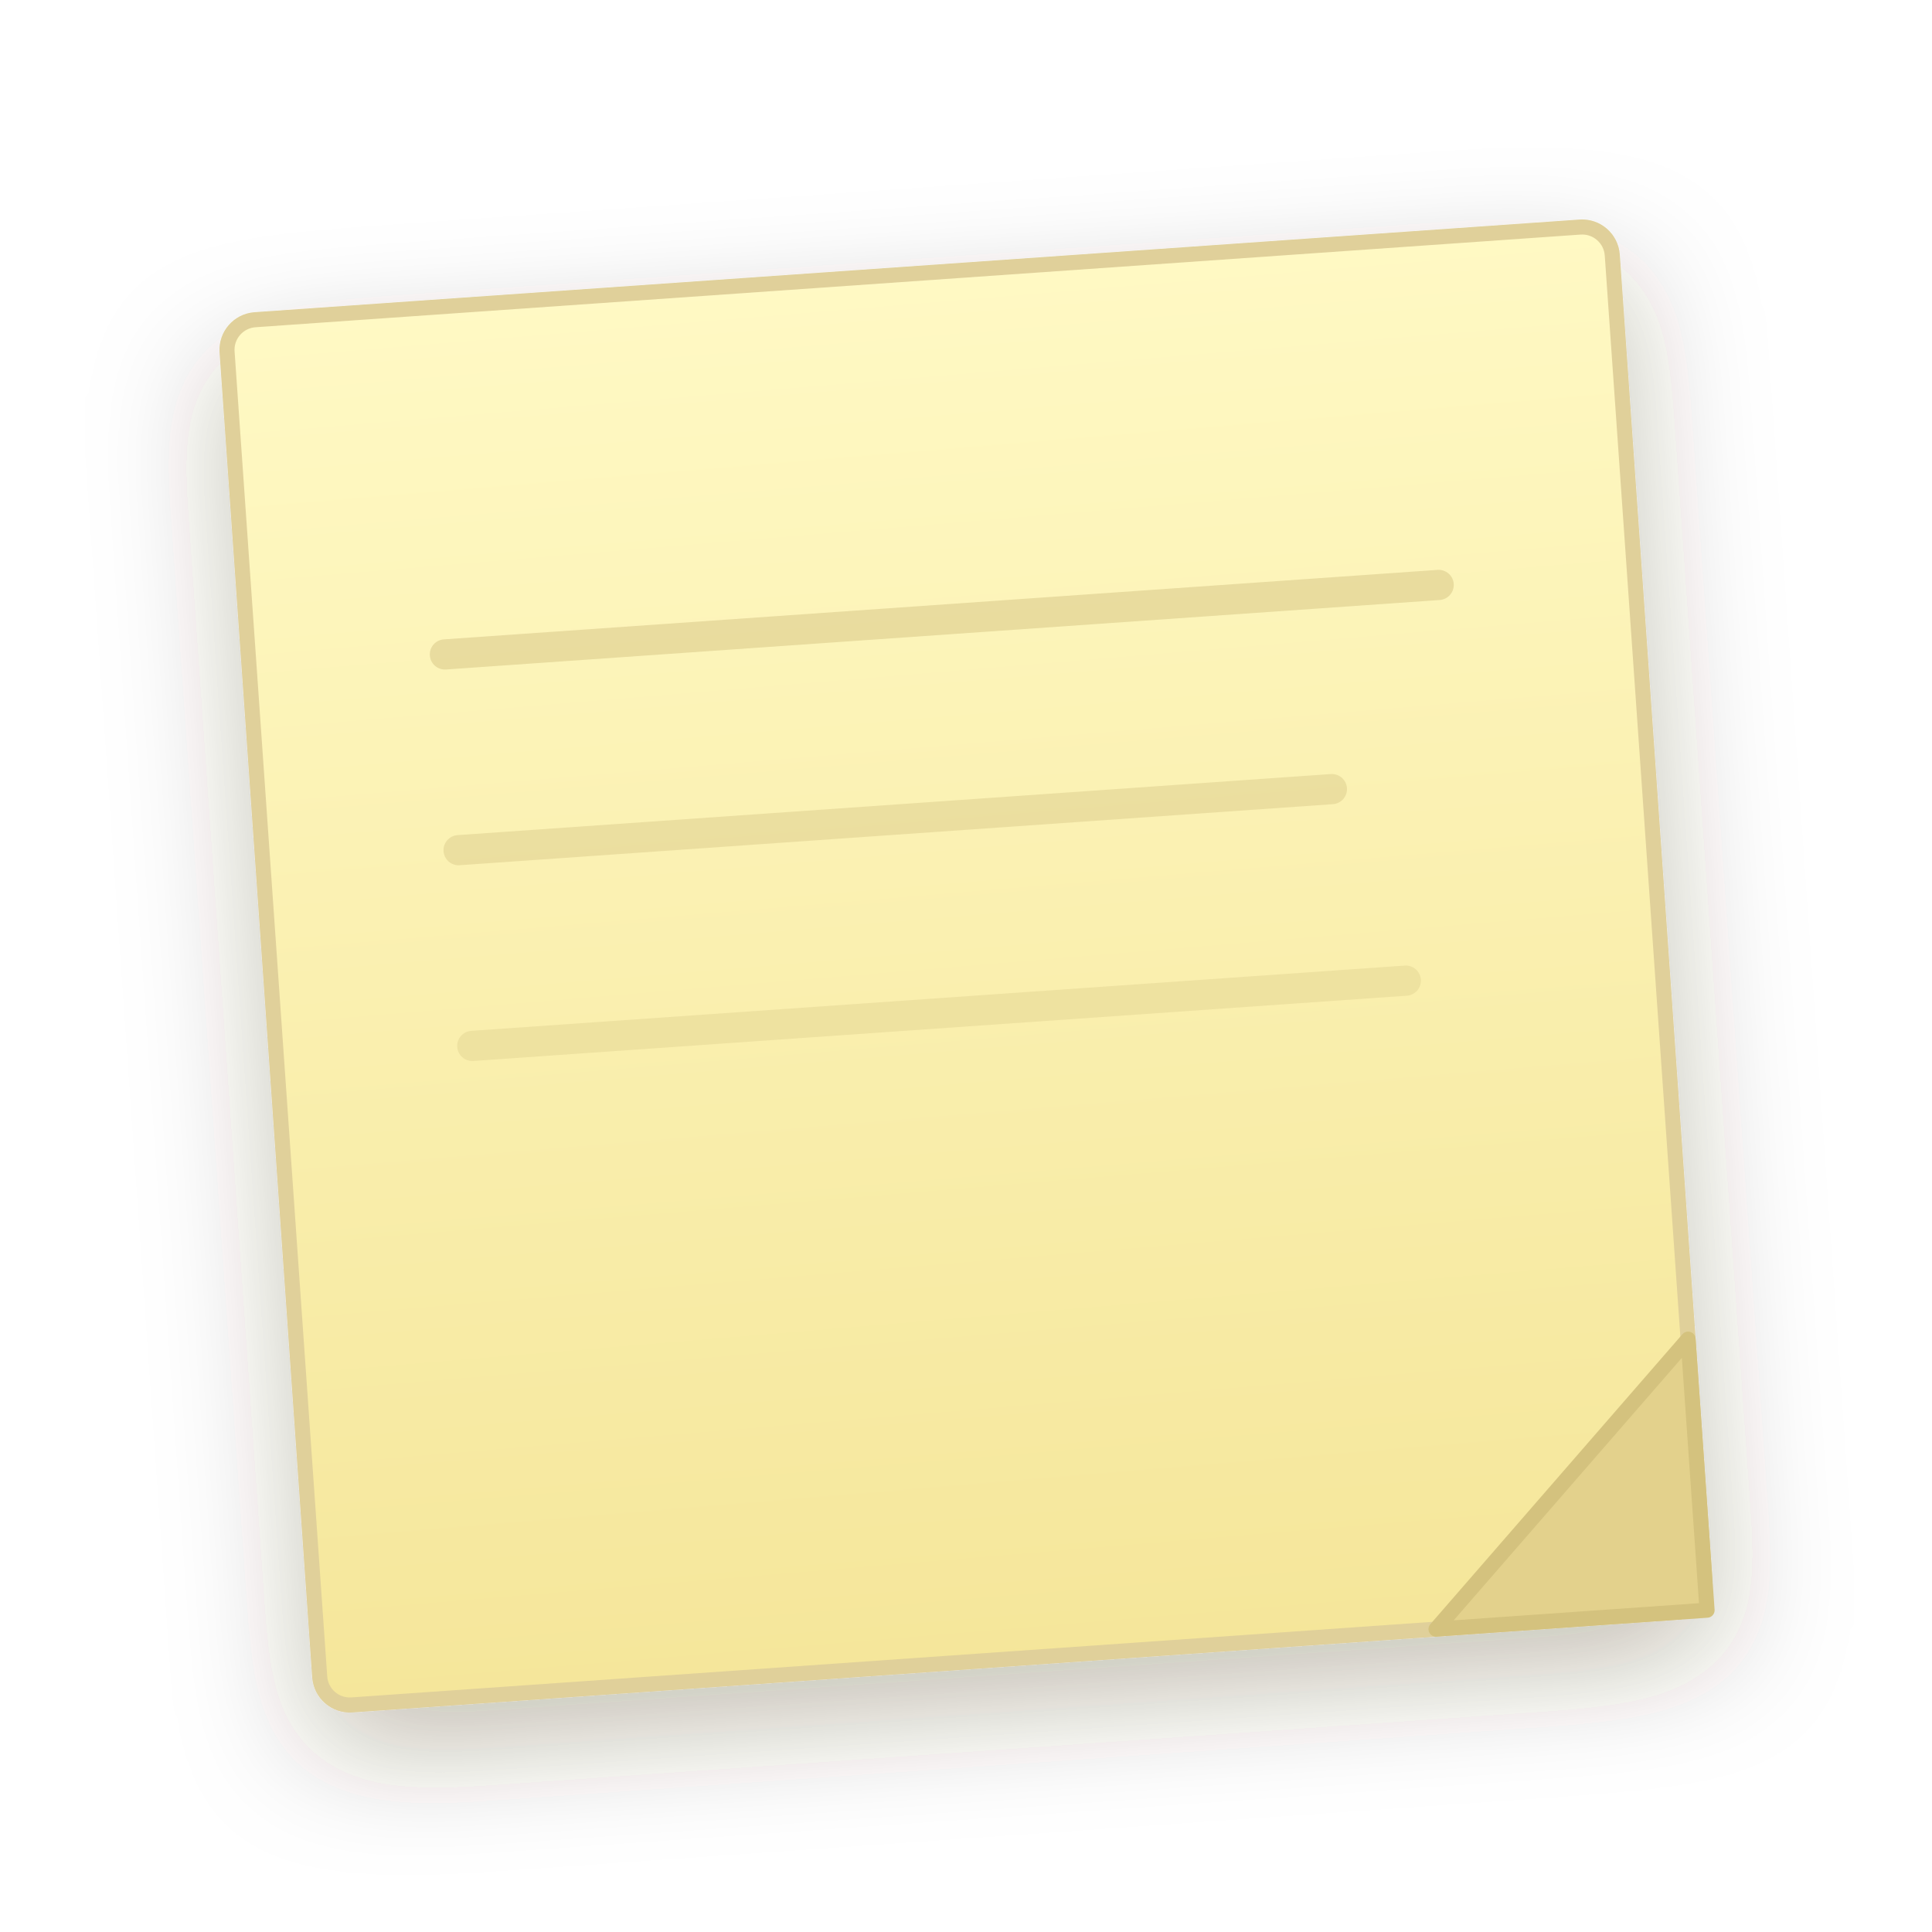
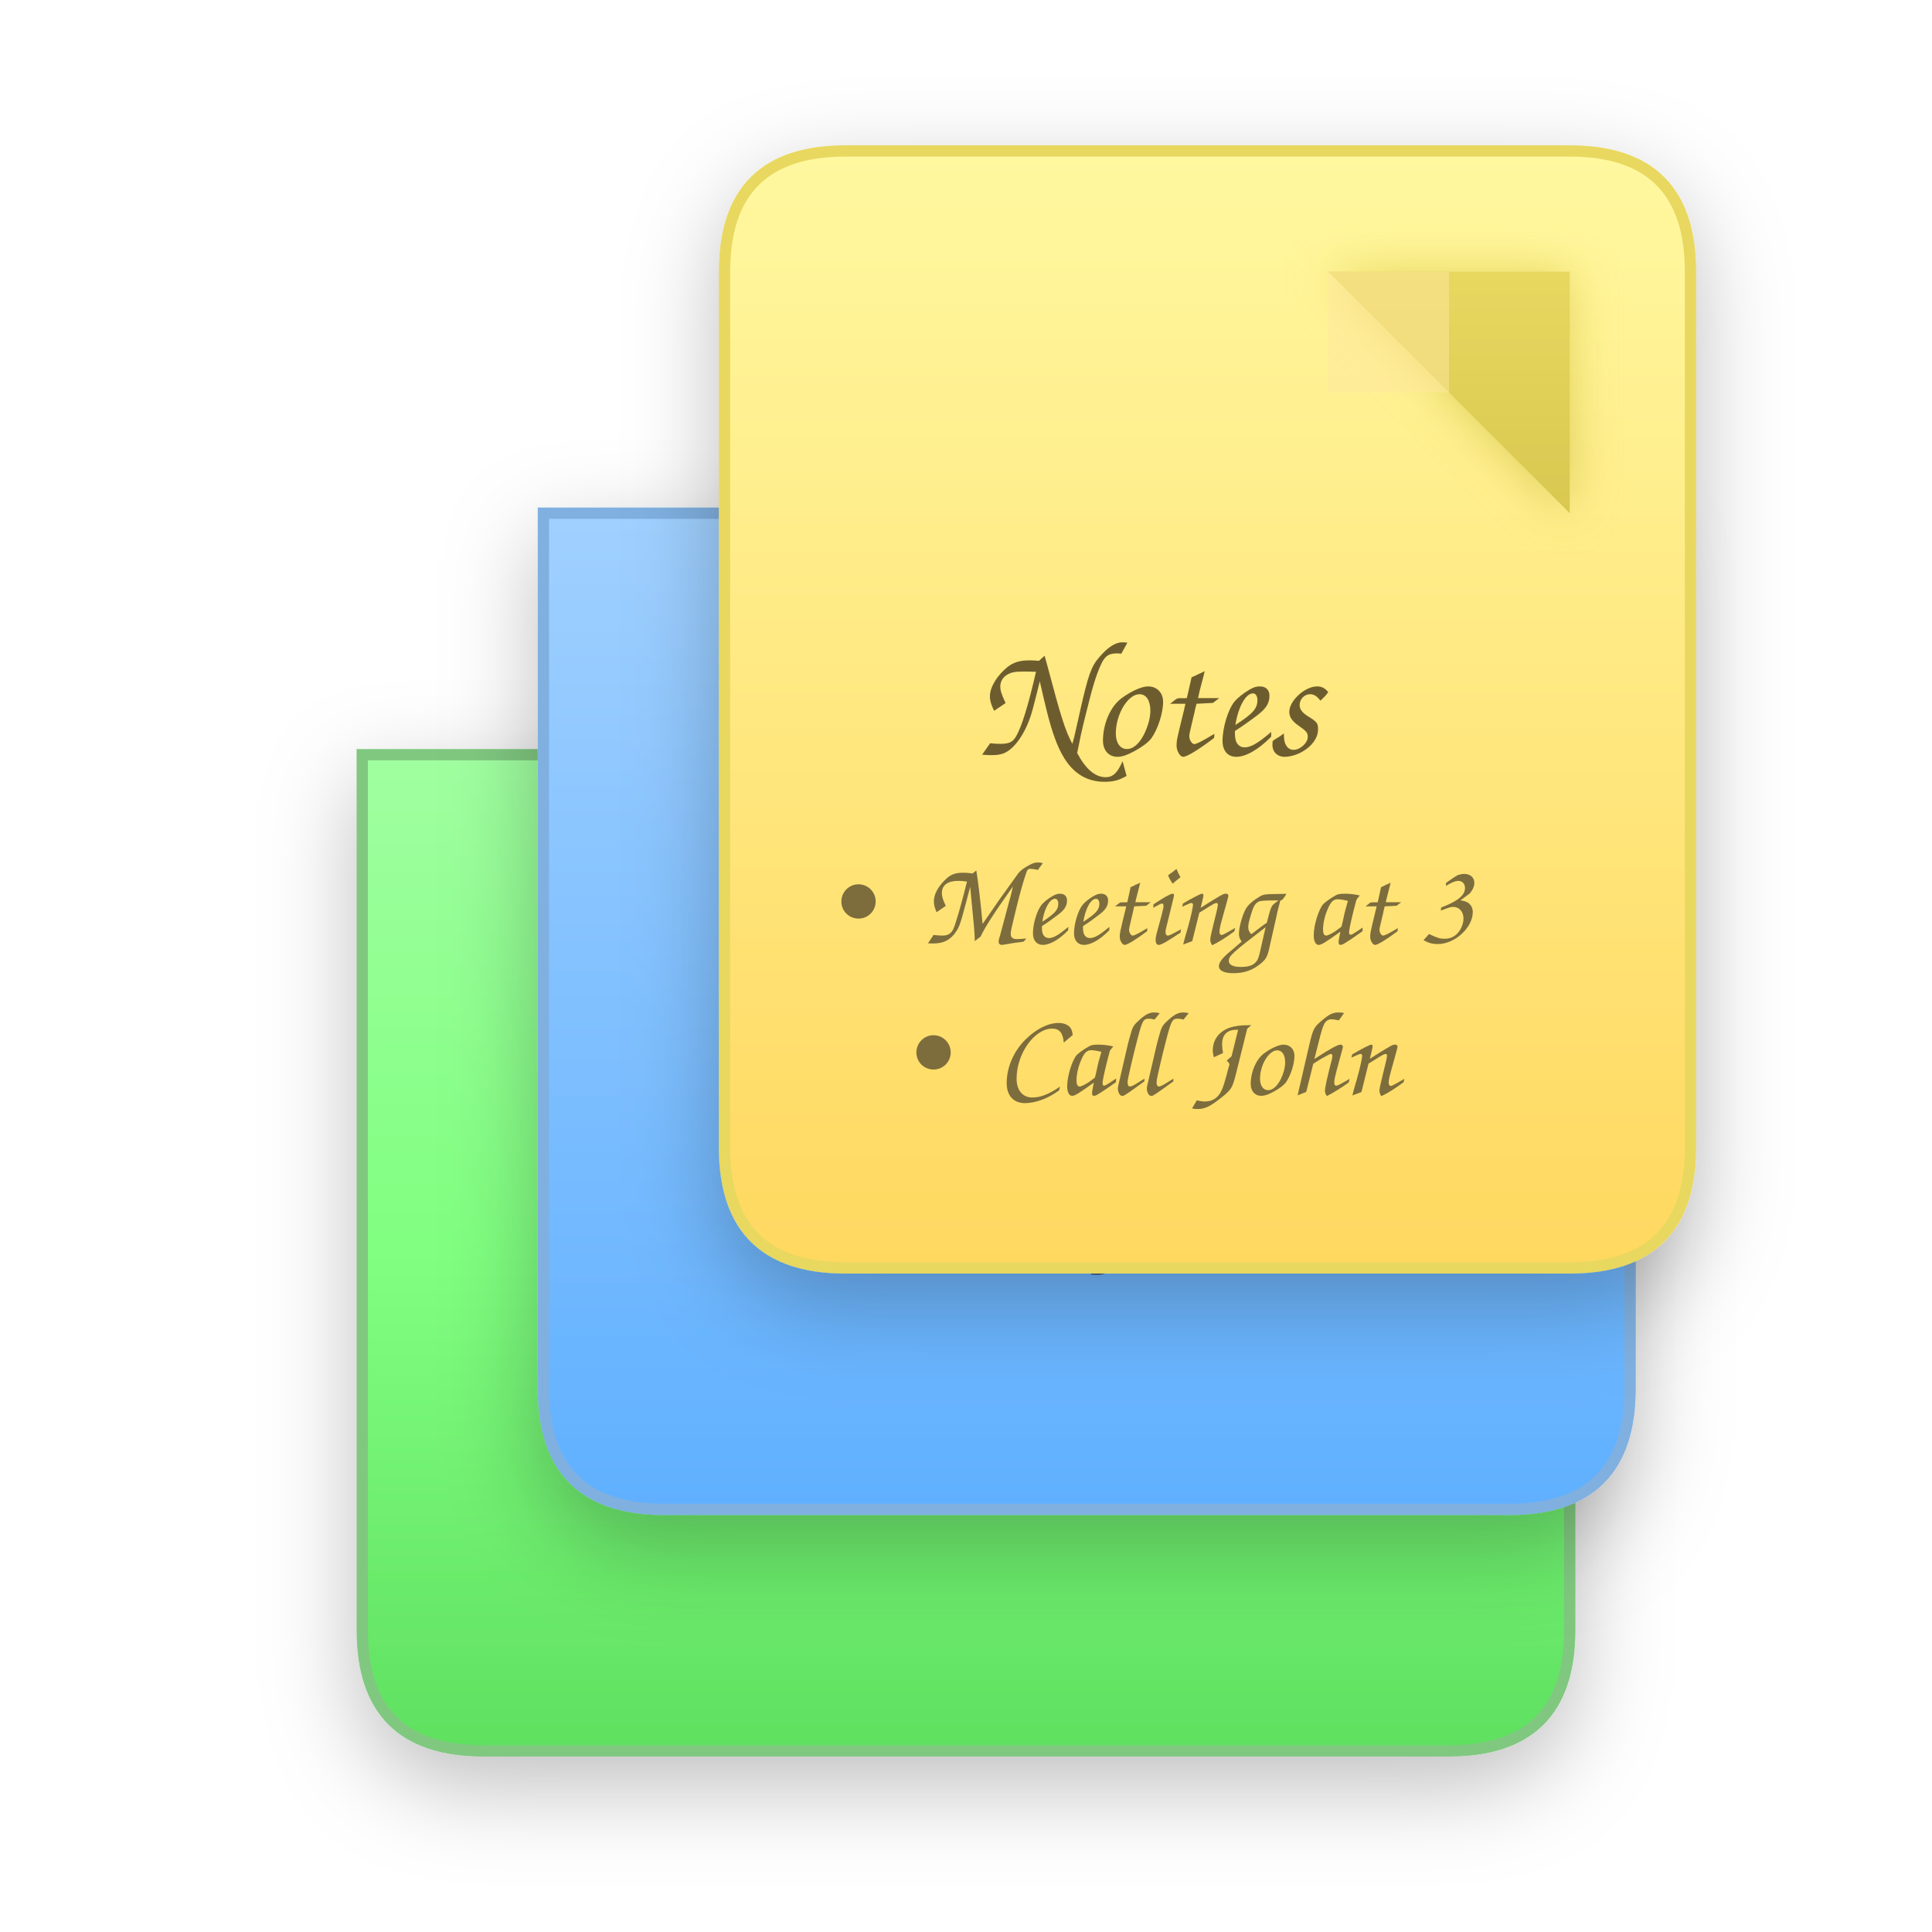
<svg xmlns="http://www.w3.org/2000/svg" width="256" height="256" viewBox="0 0 256 256">
  <defs>
-     <linearGradient id="paper" x1="0" y1="0" x2="0" y2="1">
-       <stop offset="0" stop-color="#fff9c4" />
-       <stop offset="1" stop-color="#f5e69a" />
+     <linearGradient id="noteYellow" x1="0%" y1="0%" x2="0%" y2="100%">
+       <stop offset="0%" style="stop-color:#FFF8A0;stop-opacity:1" />
+       <stop offset="50%" style="stop-color:#FFE880;stop-opacity:1" />
+       <stop offset="100%" style="stop-color:#FFD860;stop-opacity:1" />
+     </linearGradient>
+     <linearGradient id="noteEdge" x1="0%" y1="0%" x2="0%" y2="100%">
+       <stop offset="0%" style="stop-color:#E8D860;stop-opacity:1" />
+       <stop offset="100%" style="stop-color:#D8C850;stop-opacity:1" />
+     </linearGradient>
+     <linearGradient id="noteBlue" x1="0%" y1="0%" x2="0%" y2="100%">
+       <stop offset="0%" style="stop-color:#A0D0FF;stop-opacity:1" />
+       <stop offset="50%" style="stop-color:#80C0FF;stop-opacity:1" />
+       <stop offset="100%" style="stop-color:#60B0FF;stop-opacity:1" />
+     </linearGradient>
+     <linearGradient id="noteGreen" x1="0%" y1="0%" x2="0%" y2="100%">
+       <stop offset="0%" style="stop-color:#A0FFA0;stop-opacity:1" />
+       <stop offset="50%" style="stop-color:#80FF80;stop-opacity:1" />
+       <stop offset="100%" style="stop-color:#60E060;stop-opacity:1" />
    </linearGradient>
    <filter id="shadow" x="-20%" y="-20%" width="140%" height="140%">
-       <feDropShadow dx="0" dy="6" stdDeviation="8" flood-color="#3a3000" flood-opacity="0.28" />
+       <feDropShadow dx="0" dy="4" stdDeviation="6" flood-color="#000000" flood-opacity="0.25" />
+     </filter>
+     <filter id="curlShadow" x="-50%" y="-50%" width="200%" height="200%">
+       <feGaussianBlur stdDeviation="3" result="blur" />
+       <feOffset dx="2" dy="2" />
+       <feComposite in="SourceGraphic" in2="blur" operator="over" />
    </filter>
  </defs>
-   <g transform="rotate(-4 128 128)">
-     <rect x="36" y="36" width="184" height="184" rx="4" fill="url(#paper)" stroke="#e0d09a" stroke-width="2" filter="url(#shadow)" />
-     <path d="M184 220 L220 184 L220 220 Z" fill="#e3d18c" stroke="#d4c27e" stroke-width="2" stroke-linejoin="round" />
-     <g stroke="#d8c888" stroke-width="4" stroke-linecap="round" fill="none">
-       <line x1="62" y1="82" x2="194" y2="82" opacity="0.55" />
-       <line x1="62" y1="108" x2="178" y2="108" opacity="0.45" />
-       <line x1="62" y1="134" x2="186" y2="134" opacity="0.35" />
-     </g>
+   <g filter="url(#shadow)">
+     <path d="M48,100 L48,216 Q48,232 64,232 L192,232 Q208,232 208,216 L208,100 Z" fill="url(#noteGreen)" stroke="#80C880" stroke-width="1.5" />
+     <text x="128" y="170" font-family="'Marker Felt', cursive" font-size="20" fill="#2D5D2D" text-anchor="middle">Reminders</text>
+     <text x="128" y="195" font-family="'Marker Felt', cursive" font-size="16" fill="#3D6D3D" text-anchor="middle">• Buy milk</text>
+   </g>
+   <g filter="url(#shadow)">
+     <path d="M72,68 L72,184 Q72,200 88,200 L200,200 Q216,200 216,184 L216,68 Z" fill="url(#noteBlue)" stroke="#80B0E0" stroke-width="1.5" />
+     <text x="144" y="140" font-family="'Marker Felt', cursive" font-size="20" fill="#2D4D7D" text-anchor="middle">Ideas</text>
+     <text x="144" y="165" font-family="'Marker Felt', cursive" font-size="16" fill="#3D5D8D" text-anchor="middle">• New feature</text>
+   </g>
+   <g filter="url(#shadow)">
+     <path d="M96,36 L96,152 Q96,168 112,168 L208,168 Q224,168 224,152 L224,36 Q224,20 208,20 L112,20 Q96,20 96,36 Z" fill="url(#noteYellow)" stroke="#E8D860" stroke-width="1.5" />
+     <path d="M208,36 L208,68 L176,36 Z" fill="url(#noteEdge)" filter="url(#curlShadow)" />
+     <path d="M192,36 L192,52 L176,52 L176,36" fill="#FFE8A0" opacity="0.5" />
+     <text x="152" y="100" font-family="'Marker Felt', cursive" font-size="22" fill="#6D5D2D" text-anchor="middle">Notes</text>
+     <text x="152" y="125" font-family="'Marker Felt', cursive" font-size="16" fill="#7D6D3D" text-anchor="middle">• Meeting at 3</text>
+     <text x="152" y="145" font-family="'Marker Felt', cursive" font-size="16" fill="#7D6D3D" text-anchor="middle">• Call John</text>
  </g>
</svg>
